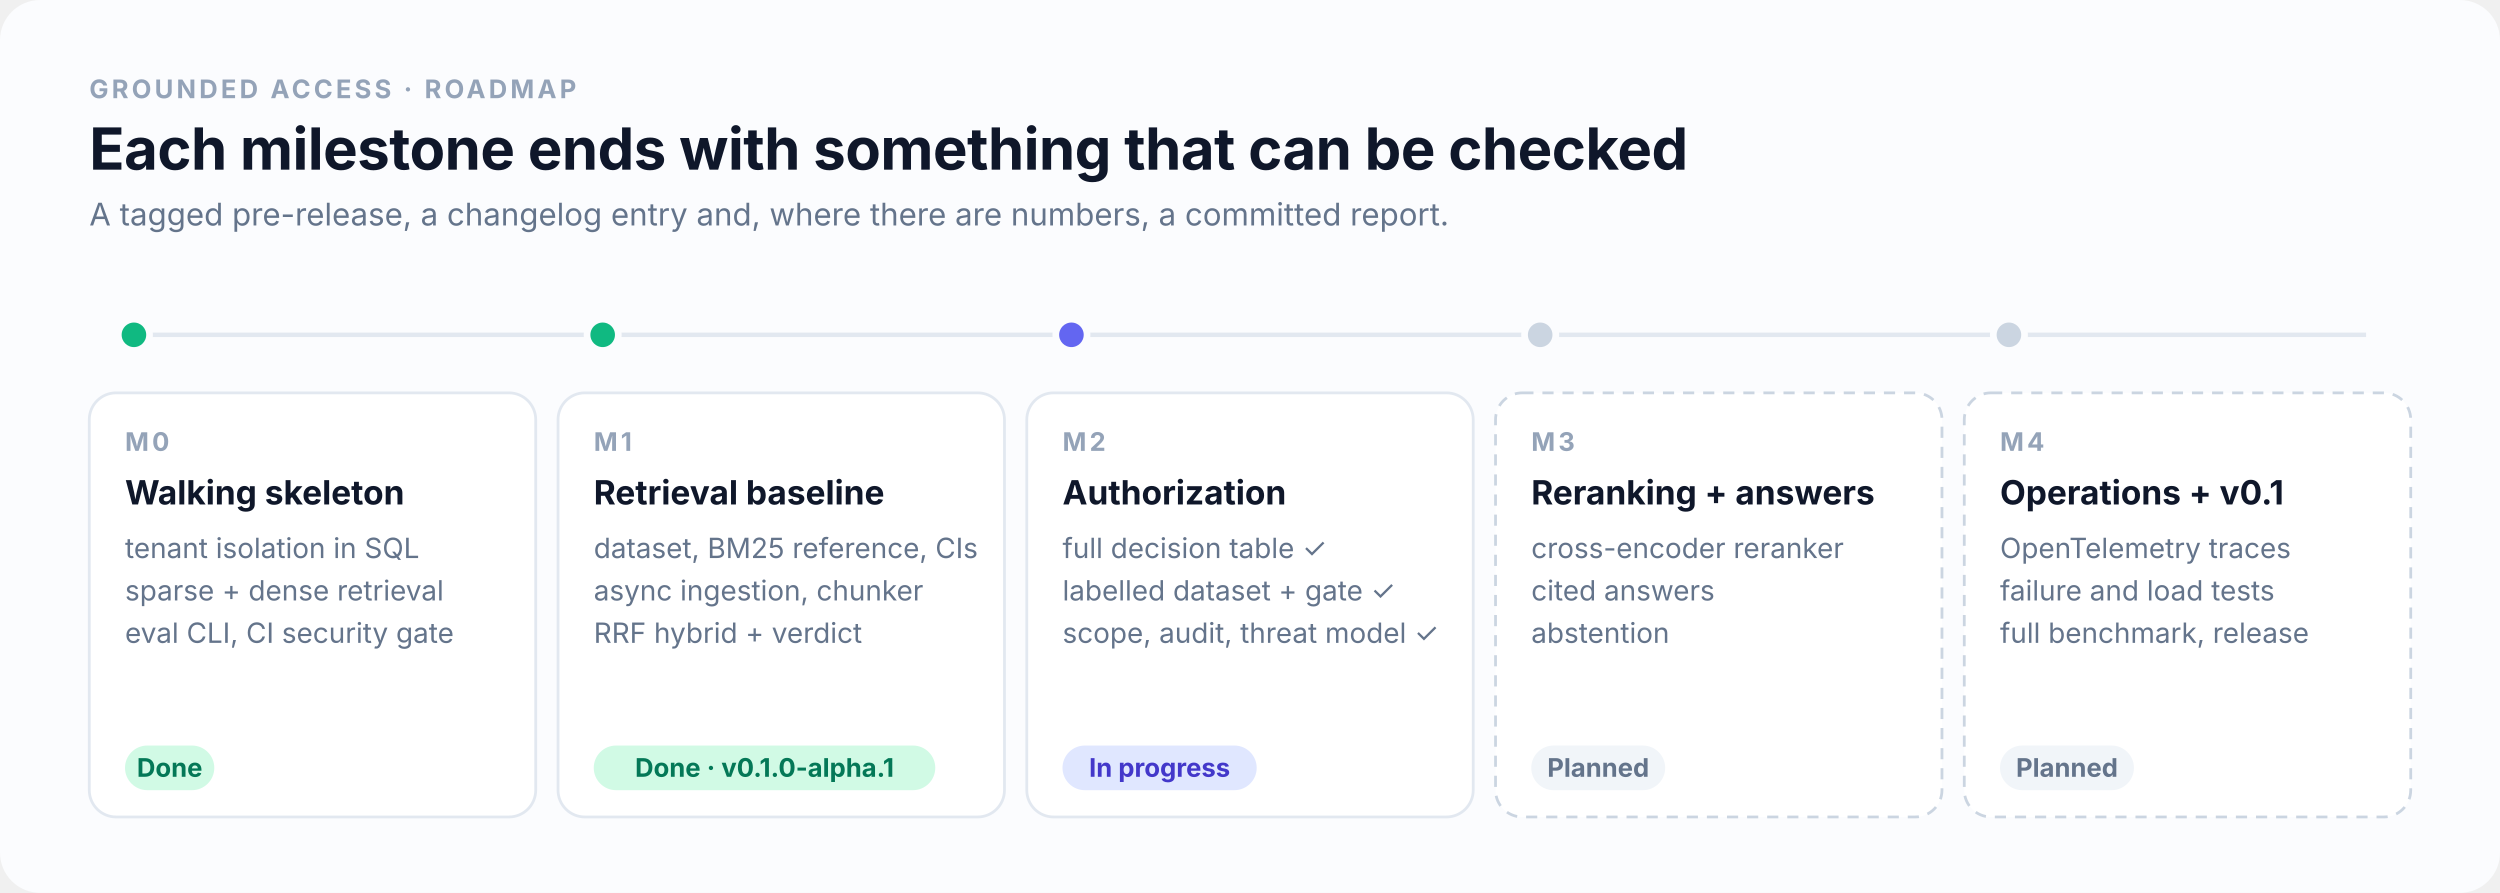
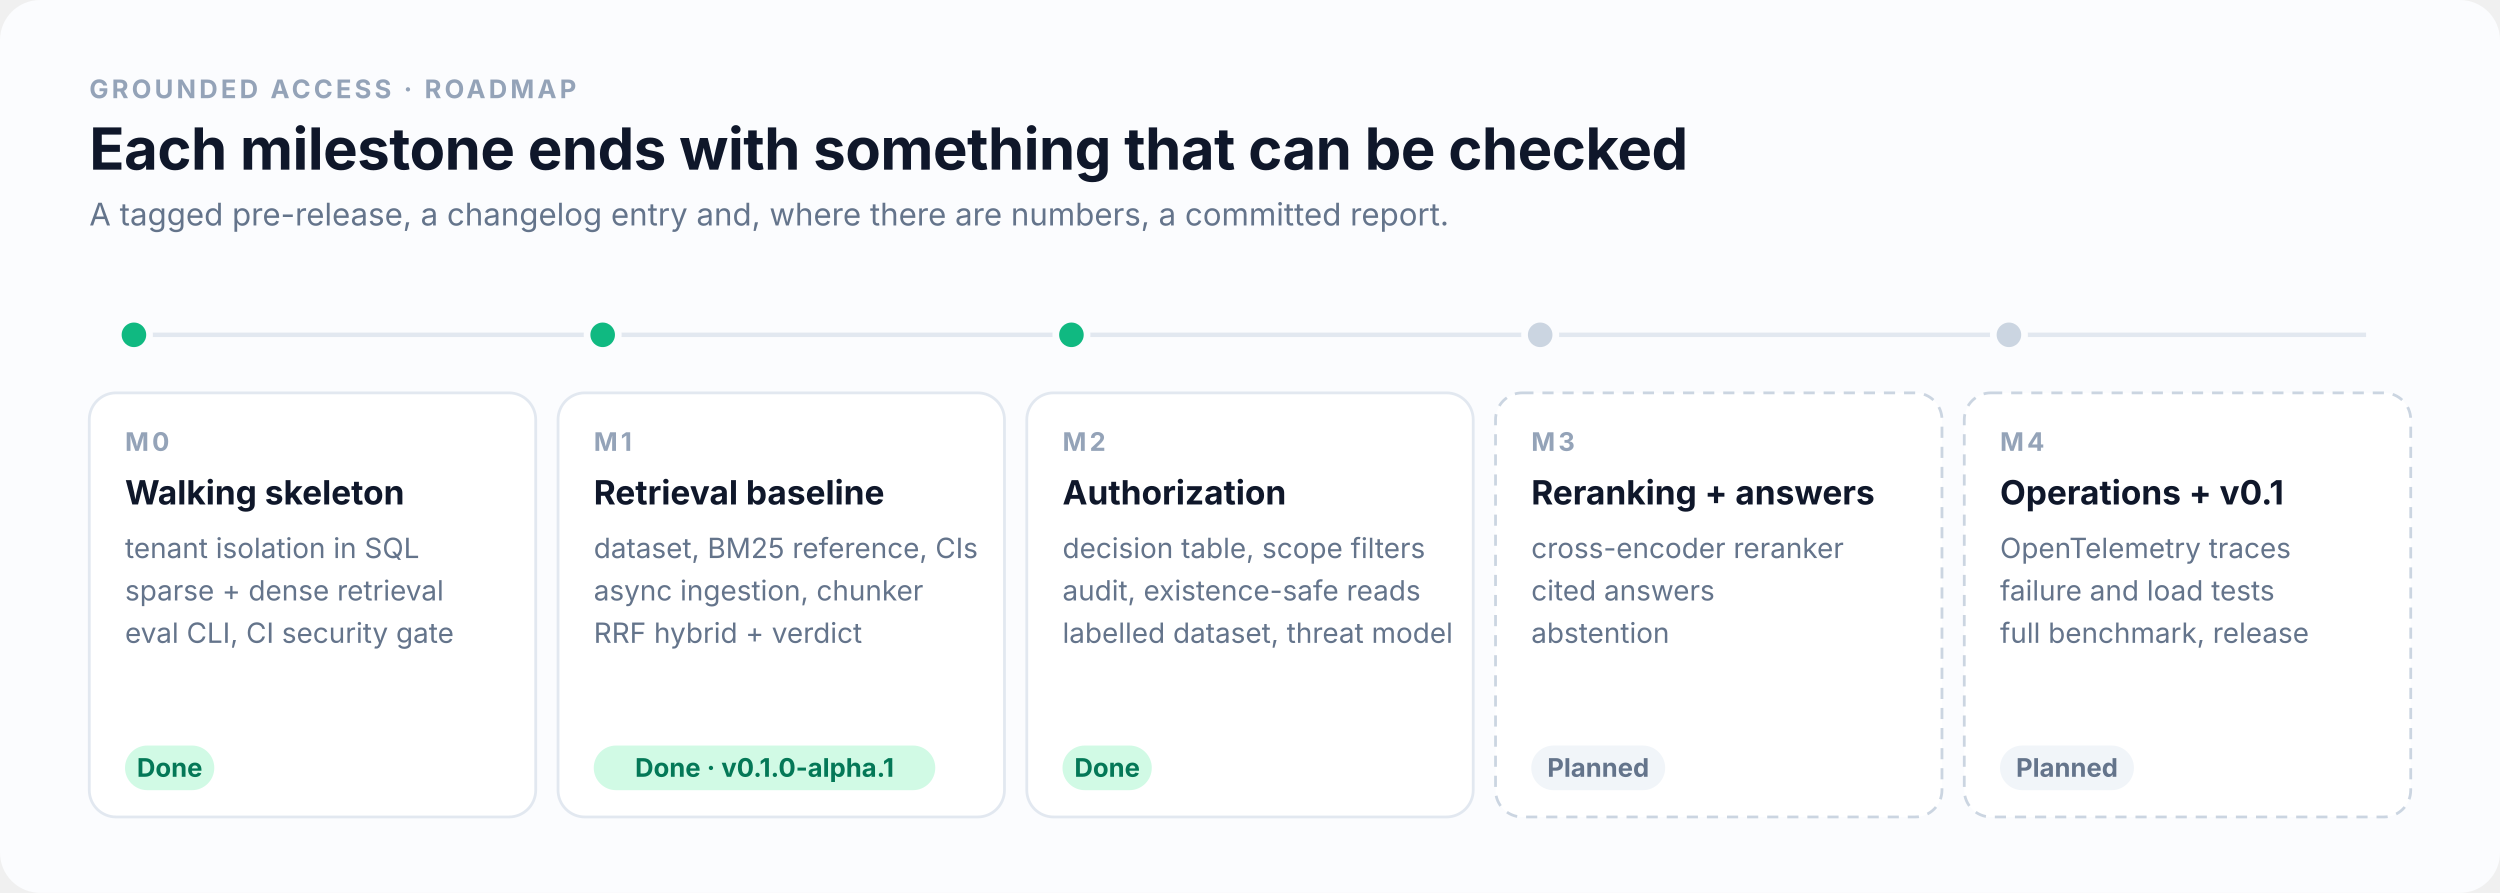
<svg xmlns="http://www.w3.org/2000/svg" viewBox="0 0 1120 400" width="1120" height="400" role="img" aria-labelledby="ttl dsc" style="max-width:100%;height:auto">
  <defs>
    <marker id="ar" viewBox="0 0 10 10" refX="9" refY="5" markerWidth="7" markerHeight="7" orient="auto-start-reverse">
      <path class="mk" d="M0 0 L10 5 L0 10 z" />
    </marker>
    <marker id="ar-v" viewBox="0 0 10 10" refX="9" refY="5" markerWidth="7" markerHeight="7" orient="auto-start-reverse">
      <path class="mk-v" d="M0 0 L10 5 L0 10 z" />
    </marker>
  </defs>
  <style>
    text{font-family:-apple-system,BlinkMacSystemFont,"Segoe UI","PingFang SC","Hiragino Sans GB","Microsoft YaHei",Inter,Roboto,sans-serif;}
    .bg{fill:#FBFCFE}
    .kicker{font-size:11.5px;font-weight:700;fill:#94A3B8;letter-spacing:1.4px}
    .title{font-size:26px;font-weight:700;fill:#0F172A;letter-spacing:-.2px}
    .sub{font-size:14px;fill:#64748B}
    .lbl{font-size:15px;font-weight:650;fill:#0F172A}
    .lbl-sm{font-size:13.5px;font-weight:650;fill:#0F172A}
    .txt{font-size:12.5px;fill:#64748B}
    .txt-d{font-size:12.5px;fill:#334155}
    .foot{font-size:12.5px;fill:#64748B}
    .mono{font-family:ui-monospace,SFMono-Regular,Menlo,Consolas,monospace;font-size:12px;font-weight:500;fill:#334155}
    .code{font-family:ui-monospace,SFMono-Regular,Menlo,Consolas,monospace;font-size:12.5px;fill:#E2E8F0}
    .codek{font-family:ui-monospace,SFMono-Regular,Menlo,Consolas,monospace;font-size:12.5px;fill:#7DD3FC}
    .num{font-size:13px;font-weight:650;fill:#0F172A}
    .big{font-size:30px;font-weight:700;fill:#0F172A}
    .bigok{font-size:30px;font-weight:700;fill:#059669}
    .card{fill:#FFFFFF;stroke:#E2E8F0;stroke-width:1.25}
    .dash{fill:#FFFFFF;stroke:#CBD5E1;stroke-width:1.25;stroke-dasharray:5 4}
    .group{fill:#F1F5F9;fill-opacity:.55;stroke:#E2E8F0;stroke-width:1.25}
    .blue{fill:#EFF6FF;stroke:#BFDBFE;stroke-width:1.25}
    .teal{fill:#F0FDFA;stroke:#99F6E4;stroke-width:1.25}
    .violet{fill:#F5F3FF;stroke:#DDD6FE;stroke-width:1.25}
    .amber{fill:#FFFBEB;stroke:#FDE68A;stroke-width:1.25}
    .rose{fill:#FFF1F2;stroke:#FECDD3;stroke-width:1.25}
    .green{fill:#ECFDF5;stroke:#A7F3D0;stroke-width:1.25}
    .dark{fill:#0F172A}
    .ln{stroke:#94A3B8;stroke-width:1.5;fill:none}
    .ln-v{stroke:#6366F1;stroke-width:1.75;fill:none}
    .mk{fill:#94A3B8}.mk-v{fill:#6366F1}
    .bar-s{fill:#38BDF8}.bar-d{fill:#6366F1}.bar-h{fill:#A78BFA}.bar-r{fill:#CBD5E1}
    .axis{stroke:#E2E8F0;stroke-width:1}
    .whisk{stroke:#0F172A;stroke-width:1.5}
    .pill-ok{fill:#D1FAE5}.pill-ok-t{font-size:11.5px;font-weight:700;fill:#047857}
    .pill-now{fill:#E0E7FF}.pill-now-t{font-size:11.5px;font-weight:700;fill:#4338CA}
    .pill-next{fill:#F1F5F9}.pill-next-t{font-size:11.5px;font-weight:700;fill:#64748B}
  </style>
  <rect class="bg" width="1120" height="400" rx="18" />
  <text class="kicker" x="40" y="44">GROUNDED ACCESS · ROADMAP</text>
  <text class="title" x="40" y="76">Each milestone ends with something that can be checked</text>
  <text class="sub" x="40" y="101">A tagged pre-release, a changelog entry and, where there are numbers, a committed report.</text>
  <line class="axis" x1="60" y1="150" x2="1060" y2="150" style="stroke-width:2" />
  <circle cx="60" cy="150" r="7" fill="#10B981" stroke="#FBFCFE" stroke-width="3" />
  <rect class="card" x="40" y="176" width="200" height="190" rx="12" />
  <text class="kicker" x="56" y="202">M0</text>
  <text class="lbl" x="56" y="226">Walking skeleton</text>
  <text class="txt" x="56" y="250">tenant isolation in SQL</text>
  <text class="txt" x="56" y="269">sparse + dense retrieval</text>
  <text class="txt" x="56" y="288">eval CLI, CI security gate</text>
  <rect class="pill-ok" x="56" y="334" width="40" height="20" rx="10" />
  <text class="pill-ok-t" x="76.0" y="348" text-anchor="middle">Done</text>
  <circle cx="270" cy="150" r="7" fill="#10B981" stroke="#FBFCFE" stroke-width="3" />
  <rect class="card" x="250" y="176" width="200" height="190" rx="12" />
  <text class="kicker" x="266" y="202">M1</text>
  <text class="lbl" x="266" y="226">Retrieval baseline</text>
  <text class="txt" x="266" y="250">dataset, BM25 reference, CIs</text>
  <text class="txt" x="266" y="269">async ingestion, chunker</text>
  <text class="txt" x="266" y="288">RRF hybrid + verdict</text>
  <rect class="pill-ok" x="266" y="334" width="153" height="20" rx="10" />
  <text class="pill-ok-t" x="342.5" y="348" text-anchor="middle">Done · v0.1.0-alpha.1</text>
-   <circle cx="480" cy="150" r="7" fill="#6366F1" stroke="#FBFCFE" stroke-width="3" />
+   <circle cx="480" cy="150" r="7" fill="#10B981" stroke="#FBFCFE" stroke-width="3" />
  <rect class="card" x="460" y="176" width="200" height="190" rx="12" />
  <text class="kicker" x="476" y="202">M2</text>
  <text class="lbl" x="476" y="226">Authorization</text>
-   <text class="txt" x="476" y="250">full decision table ✓</text>
-   <text class="txt" x="476" y="269">labelled dataset + gate ✓</text>
-   <text class="txt" x="476" y="288">scope, audit, threat model ✓</text>
-   <rect class="pill-now" x="476" y="334" width="87" height="20" rx="10" />
-   <text class="pill-now-t" x="519.5" y="348" text-anchor="middle">In progress</text>
+   <text class="txt" x="476" y="250">decision table, scope filters</text>
+   <text class="txt" x="476" y="269">audit, existence-safe reads</text>
+   <text class="txt" x="476" y="288">labelled dataset, threat model</text>
+   <rect class="pill-ok" x="476" y="334" width="40" height="20" rx="10" />
+   <text class="pill-ok-t" x="496.0" y="348" text-anchor="middle">Done</text>
  <circle cx="690" cy="150" r="7" fill="#CBD5E1" stroke="#FBFCFE" stroke-width="3" />
  <rect class="dash" x="670" y="176" width="200" height="190" rx="12" />
  <text class="kicker" x="686" y="202">M3</text>
  <text class="lbl" x="686" y="226">Reranking + answers</text>
  <text class="txt" x="686" y="250">cross-encoder reranker</text>
  <text class="txt" x="686" y="269">cited answers</text>
  <text class="txt" x="686" y="288">abstention</text>
  <rect class="pill-next" x="686" y="334" width="60" height="20" rx="10" />
  <text class="pill-next-t" x="716.0" y="348" text-anchor="middle">Planned</text>
  <circle cx="900" cy="150" r="7" fill="#CBD5E1" stroke="#FBFCFE" stroke-width="3" />
  <rect class="dash" x="880" y="176" width="200" height="190" rx="12" />
  <text class="kicker" x="896" y="202">M4</text>
  <text class="lbl" x="896" y="226">Operations + v0.1</text>
  <text class="txt" x="896" y="250">OpenTelemetry traces</text>
  <text class="txt" x="896" y="269">failure and load tests</text>
  <text class="txt" x="896" y="288">full benchmark, release</text>
  <rect class="pill-next" x="896" y="334" width="60" height="20" rx="10" />
  <text class="pill-next-t" x="926.0" y="348" text-anchor="middle">Planned</text>
</svg>
